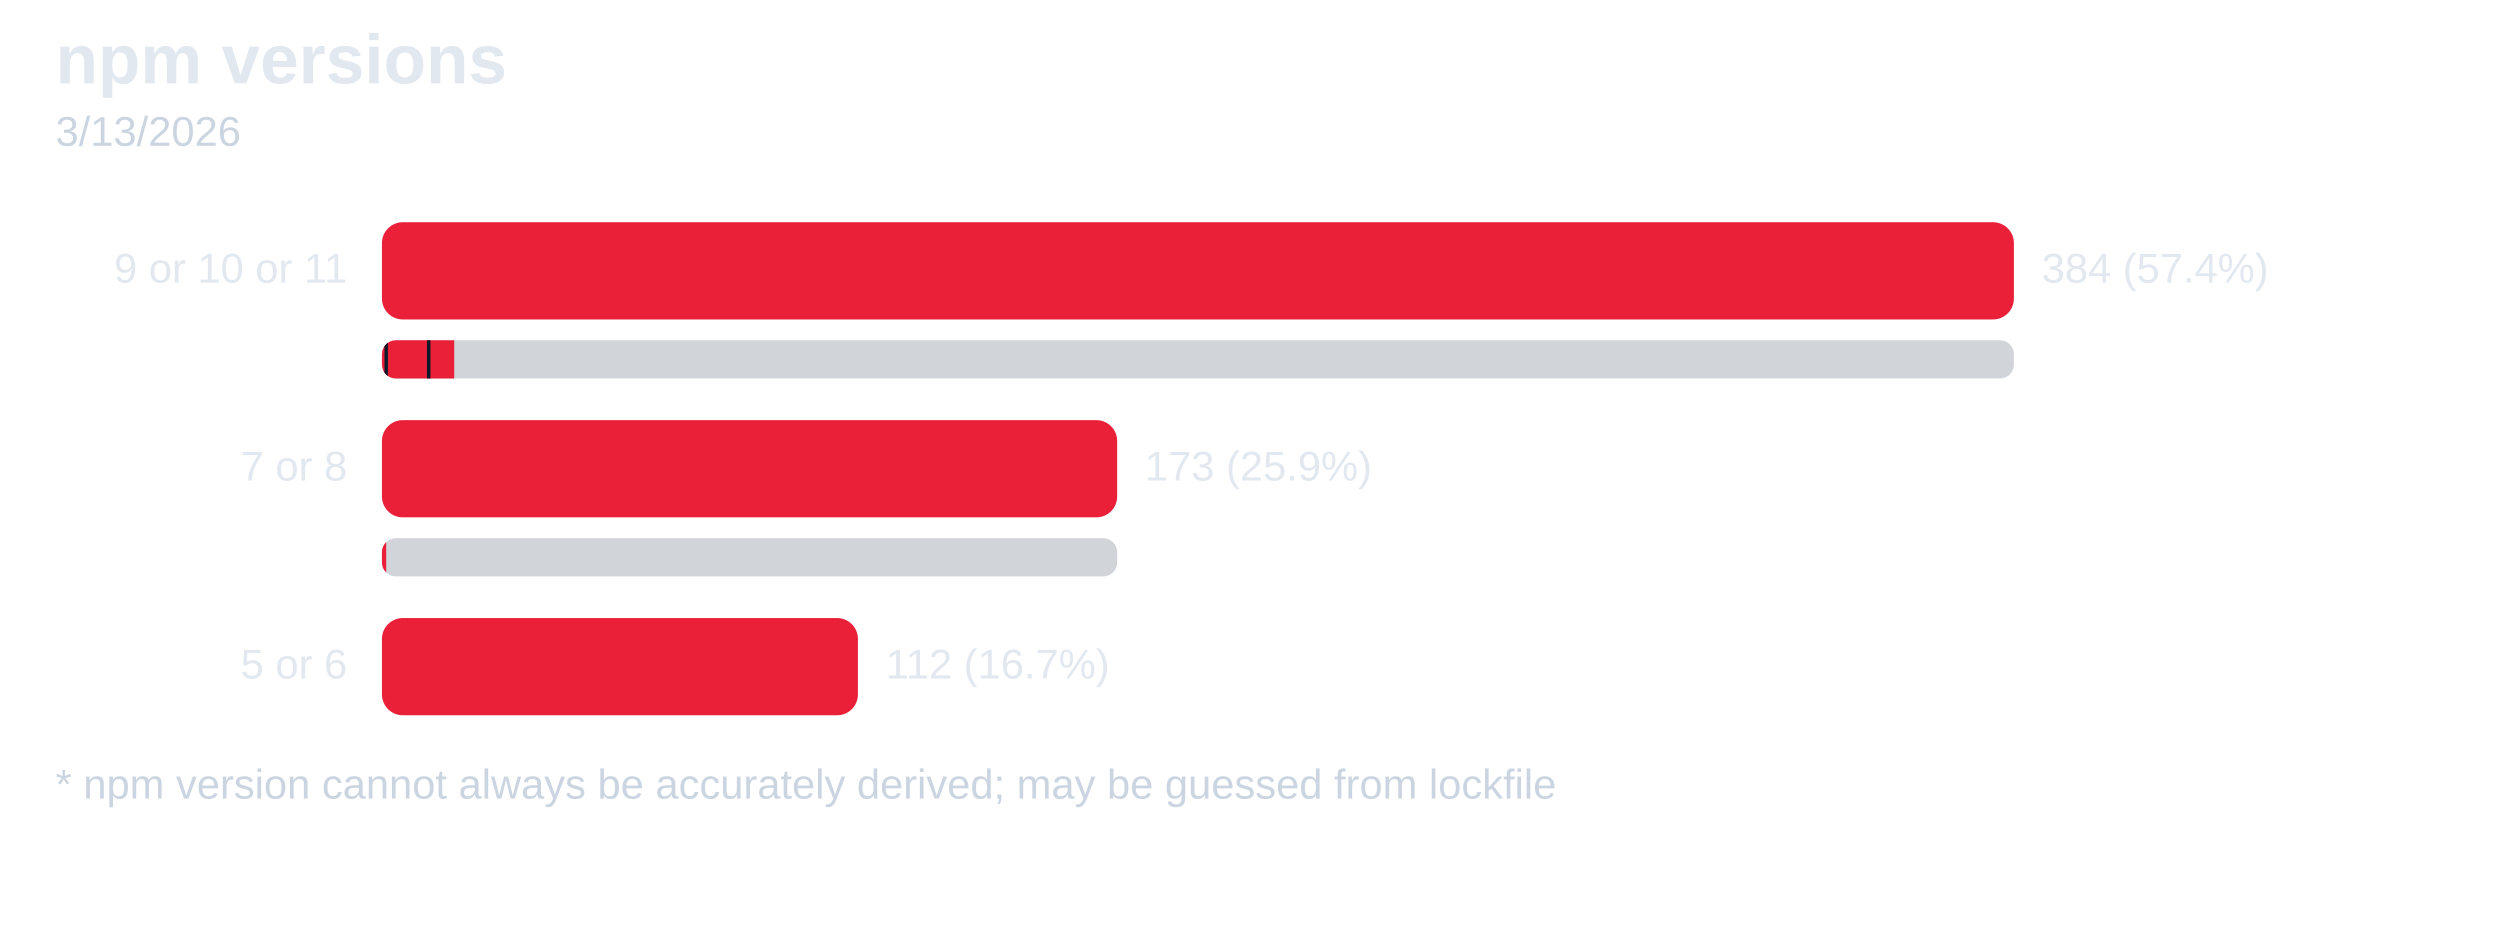
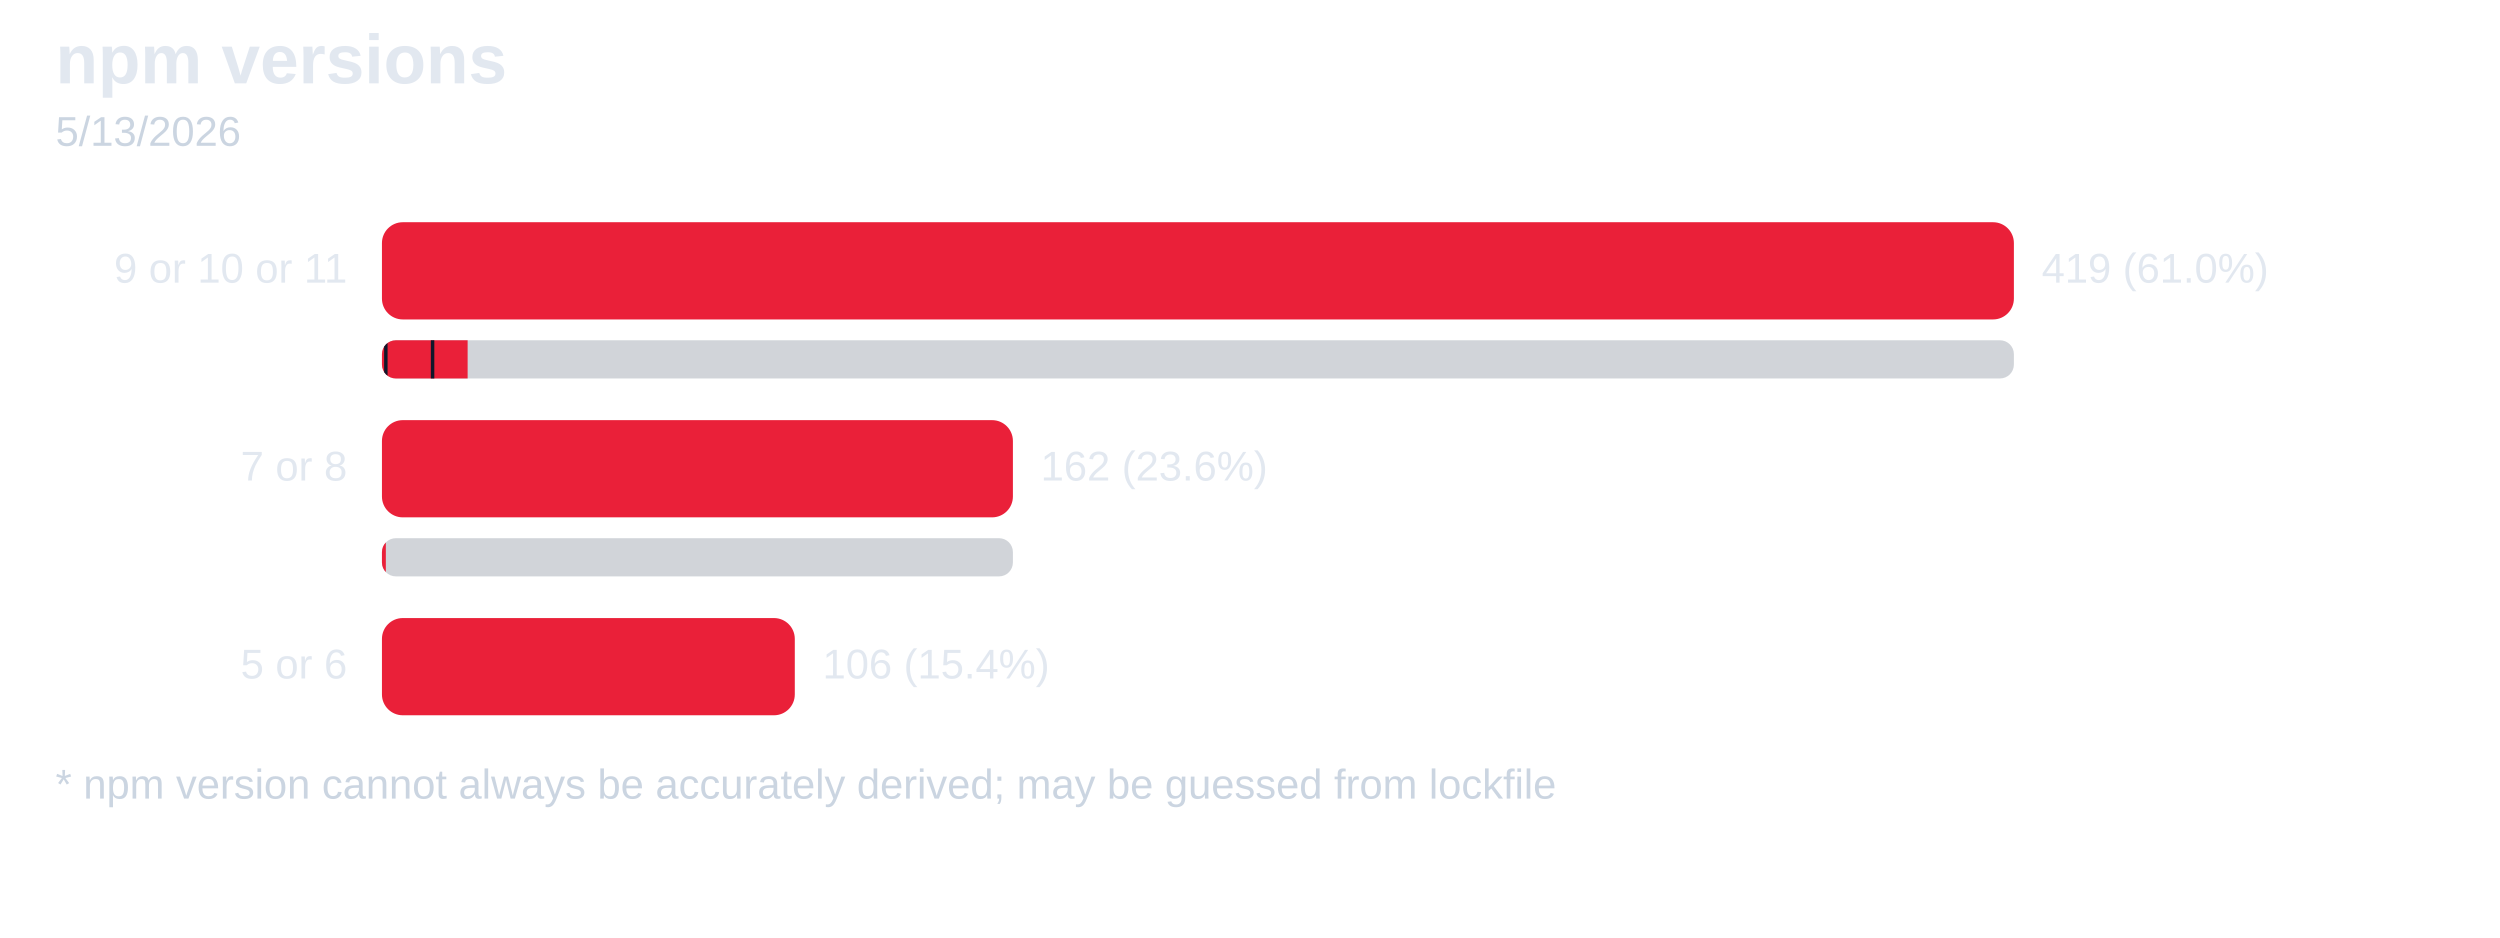
<svg xmlns="http://www.w3.org/2000/svg" width="720" height="270" viewBox="0 0 720 270" role="img" aria-label="npm versions">
  <style>
    text { font-family: "Helvetica Neue", Arial, sans-serif; }
    .title { font-size: 20px; font-weight: 700; fill: #e2e8f0; }
    .subtitle { font-size: 12px; fill: #cbd5e1; }
    .footer { font-size: 12px; fill: #cbd5e1; }
    .label { font-size: 12px; text-anchor: end; fill: #e2e8f0; }
    .value { font-size: 12px; fill: #e2e8f0; }
  </style>
  <text class="title" x="16" y="24">npm versions</text>
-   <text class="subtitle" x="16" y="42">3/13/2026</text>
+   <text class="subtitle" x="16" y="42">5/13/2026</text>
  <g class="bars">
    <g class="bar" data-label="9 or 10 or 11">
      <text class="label" x="100" y="78" dominant-baseline="middle">9 or 10 or 11</text>
      <rect x="110" y="64" width="470" height="28" rx="6" fill="#ea2039" />
-       <text class="value" x="588" y="78" dominant-baseline="middle">384 (57.4%)</text>
+       <text class="value" x="588" y="78" dominant-baseline="middle">419 (61.0%)</text>
      <clipPath id="mini-bar-dark-0-9-or-10-or-11">
        <rect x="110" y="98" width="470" height="11" rx="4" />
      </clipPath>
      <rect x="110" y="98" width="470" height="11" rx="4" fill="#475569" opacity="0.25" />
      <g clip-path="url(#mini-bar-dark-0-9-or-10-or-11)">
-         <rect x="110" y="98" width="1.224" height="11" fill="#ea2039" />
-         <rect x="111.224" y="98" width="12.24" height="11" fill="#ea2039" />
-         <line x1="111.224" y1="98" x2="111.224" y2="109" stroke="#0f172a" stroke-width="1" />
-         <rect x="123.464" y="98" width="7.344" height="11" fill="#ea2039" />
-         <line x1="123.464" y1="98" x2="123.464" y2="109" stroke="#0f172a" stroke-width="1" />
+         <rect x="110" y="98" width="1.122" height="11" fill="#ea2039" />
+         <rect x="111.122" y="98" width="13.461" height="11" fill="#ea2039" />
+         <line x1="111.122" y1="98" x2="111.122" y2="109" stroke="#0f172a" stroke-width="1" />
+         <rect x="124.582" y="98" width="10.095" height="11" fill="#ea2039" />
+         <line x1="124.582" y1="98" x2="124.582" y2="109" stroke="#0f172a" stroke-width="1" />
      </g>
    </g>
    <g class="bar" data-label="7 or 8">
      <text class="label" x="100" y="135" dominant-baseline="middle">7 or 8</text>
-       <rect x="110" y="121" width="211.745" height="28" rx="6" fill="#ea2039" />
-       <text class="value" x="329.745" y="135" dominant-baseline="middle">173 (25.9%)</text>
+       <rect x="110" y="121" width="181.718" height="28" rx="6" fill="#ea2039" />
+       <text class="value" x="299.718" y="135" dominant-baseline="middle">162 (23.6%)</text>
      <clipPath id="mini-bar-dark-1-7-or-8">
-         <rect x="110" y="155" width="211.745" height="11" rx="4" />
+         <rect x="110" y="155" width="181.718" height="11" rx="4" />
      </clipPath>
-       <rect x="110" y="155" width="211.745" height="11" rx="4" fill="#475569" opacity="0.25" />
+       <rect x="110" y="155" width="181.718" height="11" rx="4" fill="#475569" opacity="0.25" />
      <g clip-path="url(#mini-bar-dark-1-7-or-8)">
-         <rect x="110" y="155" width="1.224" height="11" fill="#ea2039" />
+         <rect x="110" y="155" width="1.122" height="11" fill="#ea2039" />
      </g>
    </g>
    <g class="bar" data-label="5 or 6">
      <text class="label" x="100" y="192" dominant-baseline="middle">5 or 6</text>
-       <rect x="110" y="178" width="137.083" height="28" rx="6" fill="#ea2039" />
-       <text class="value" x="255.083" y="192" dominant-baseline="middle">112 (16.7%)</text>
+       <rect x="110" y="178" width="118.902" height="28" rx="6" fill="#ea2039" />
+       <text class="value" x="236.902" y="192" dominant-baseline="middle">106 (15.4%)</text>
    </g>
  </g>
  <text class="footer" x="16" y="230">* npm version cannot always be accurately derived; may be guessed from lockfile</text>
</svg>
